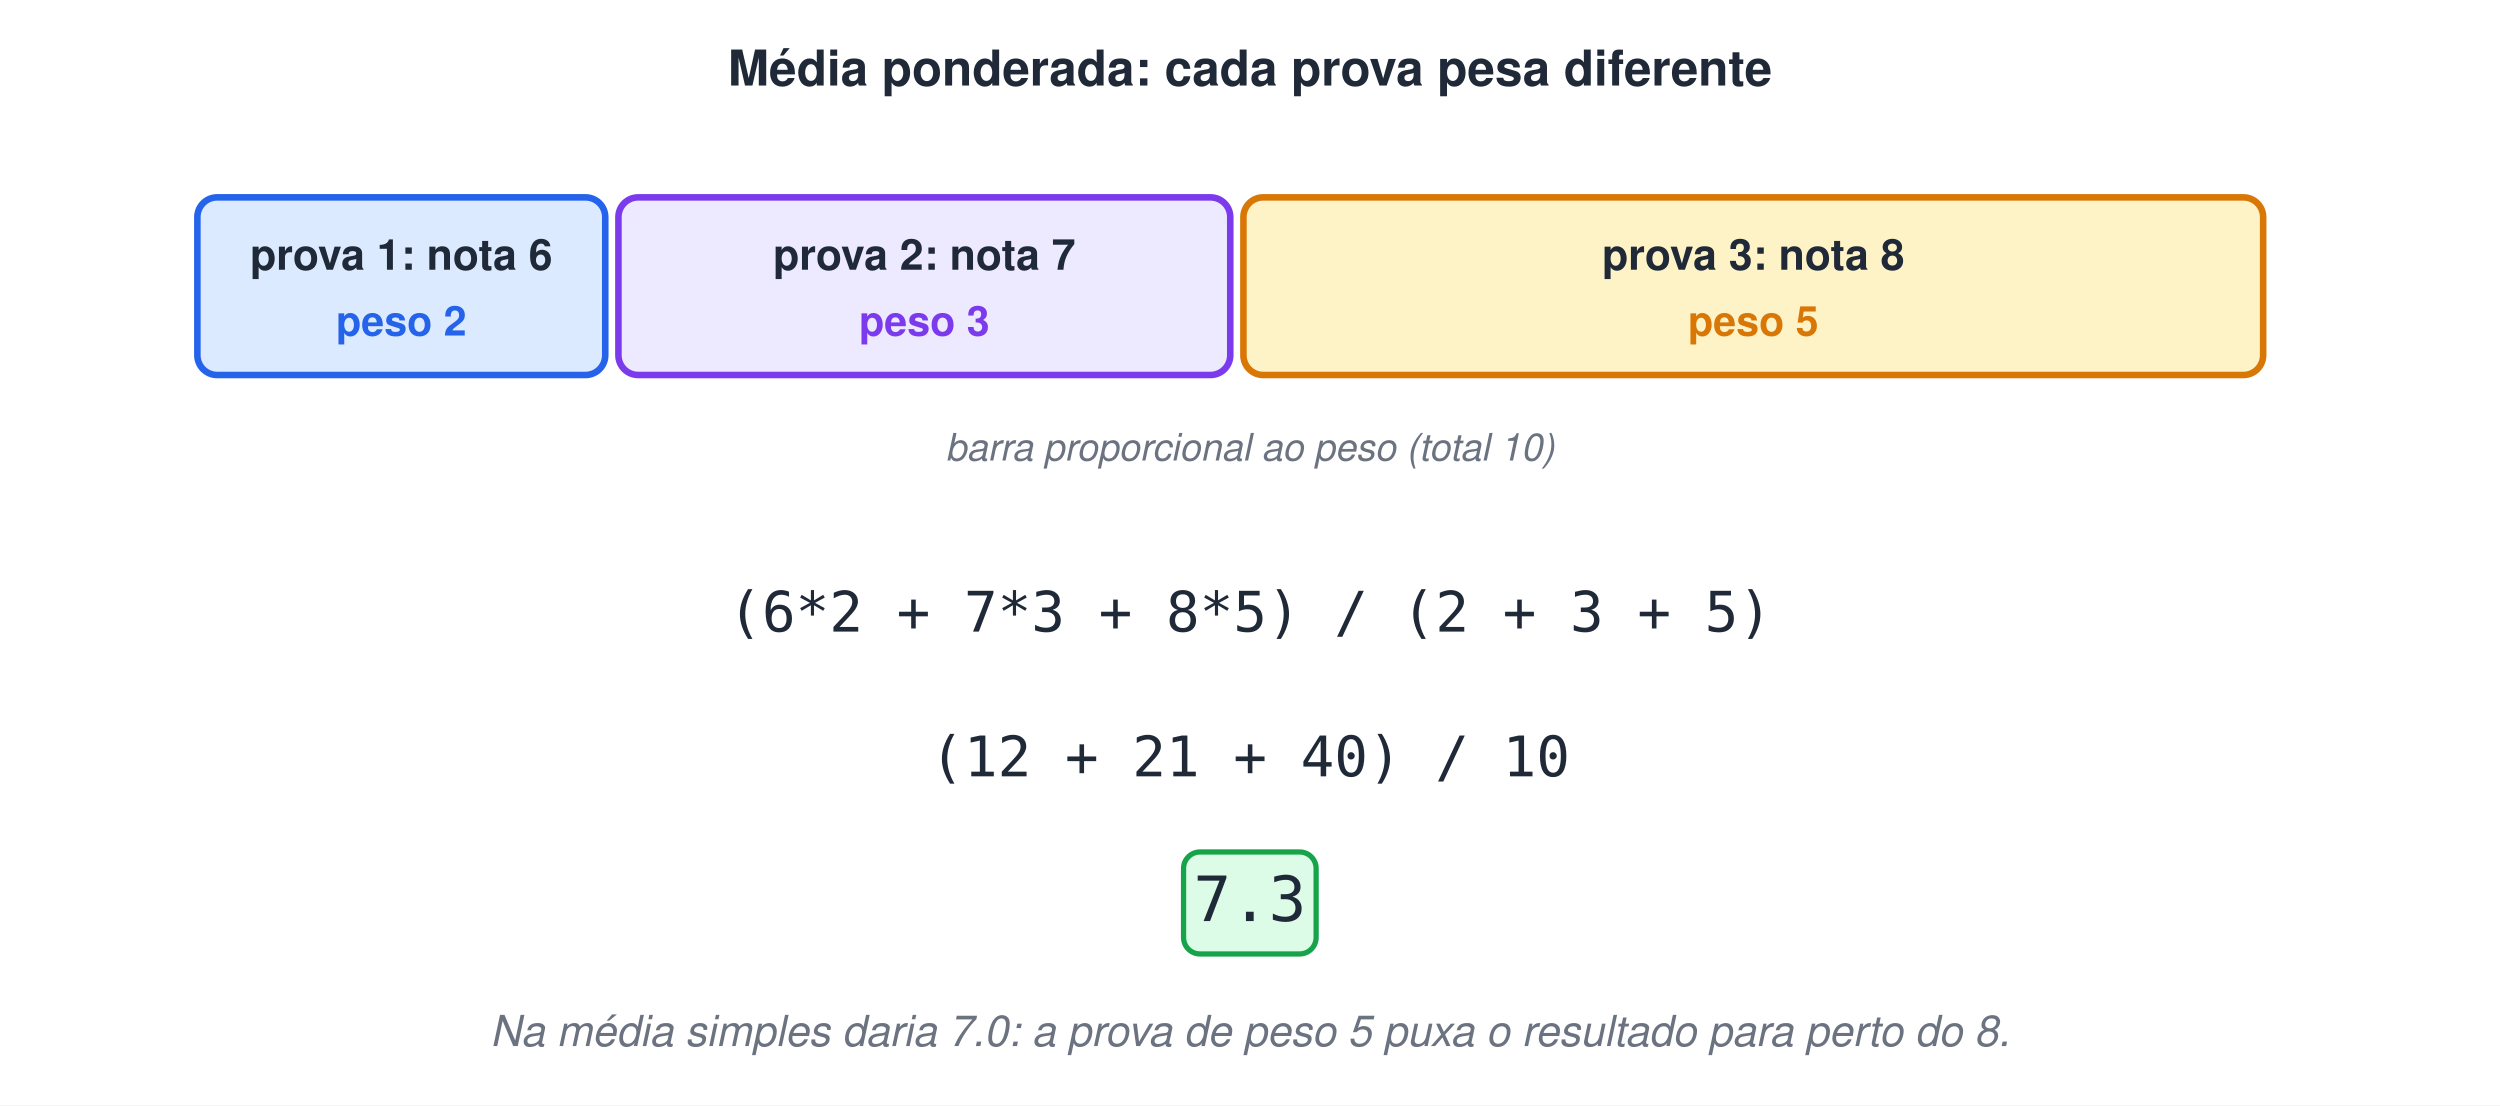
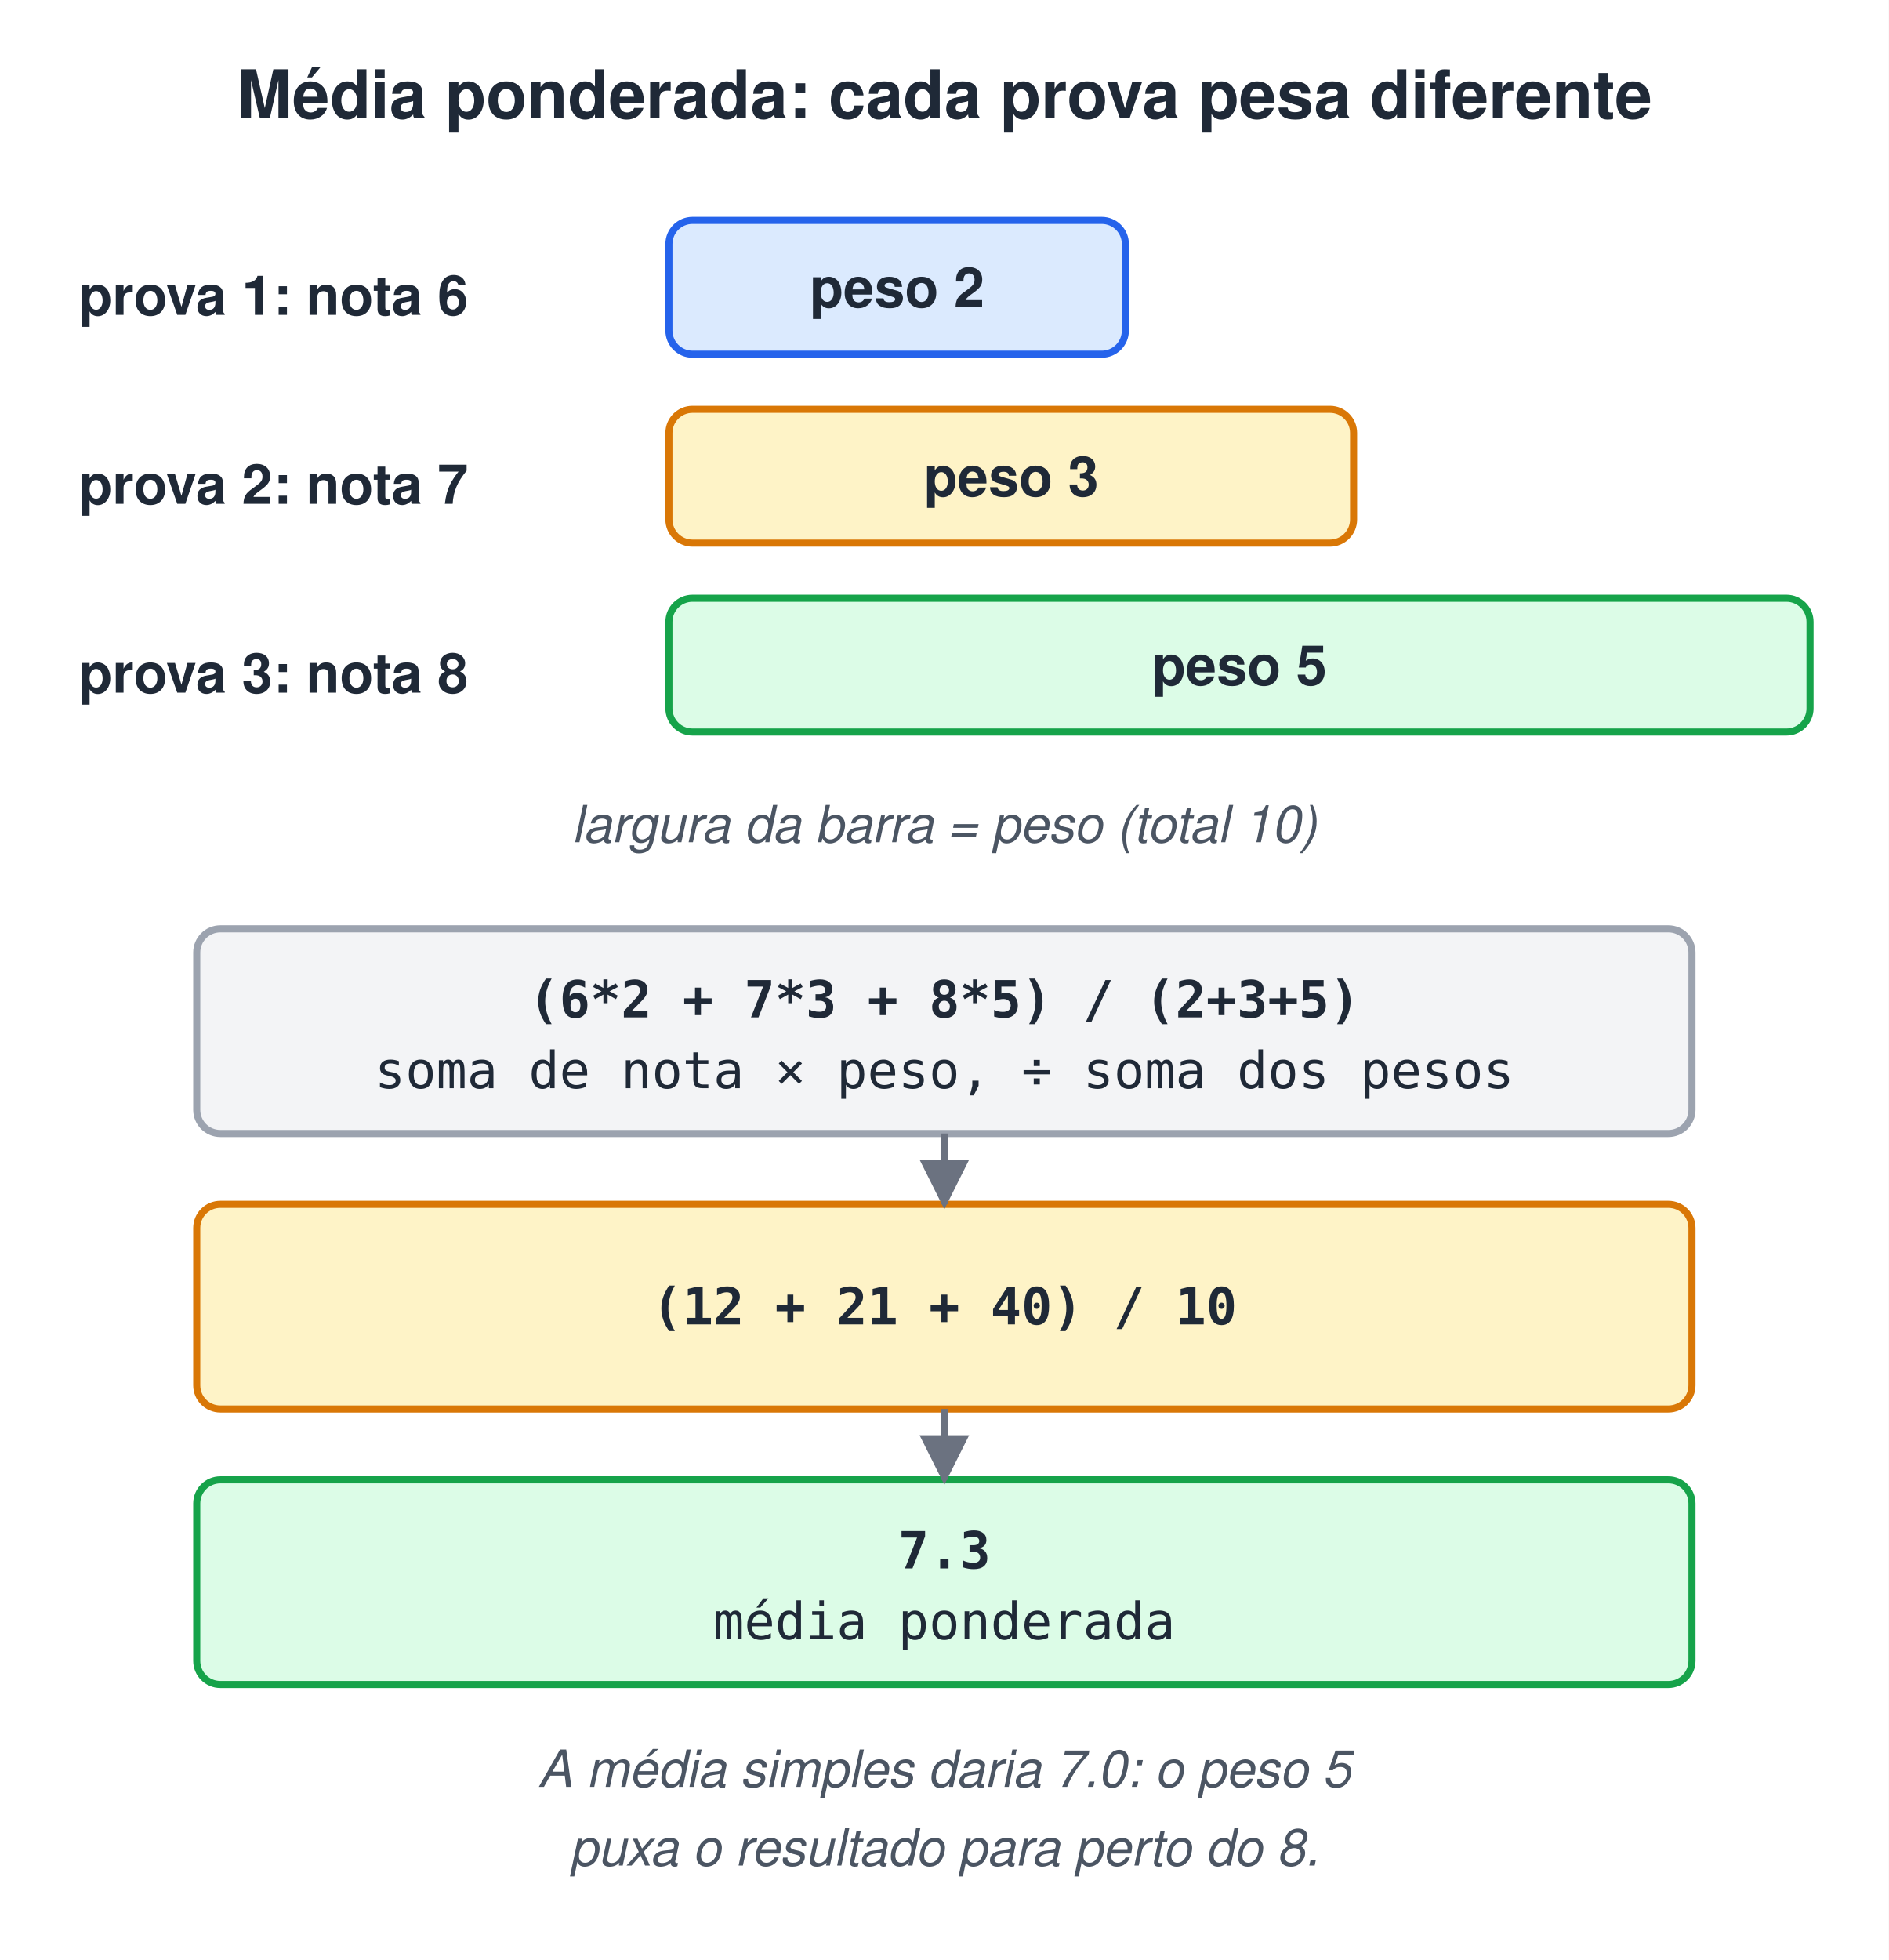
- <svg xmlns="http://www.w3.org/2000/svg" width="760" height="336" viewBox="0 0 760 336">
-   <style>text{font-family:Helvetica, Arial, 'DejaVu Sans', sans-serif}.m{font-family:Menlo, Consolas, 'DejaVu Sans Mono', monospace}</style>
-   <rect width="100%" height="100%" fill="#ffffff" />
-   <text x="380" y="26" font-size="15" font-weight="bold" fill="#1F2937" text-anchor="middle">Média ponderada: cada prova pesa diferente</text>
-   <rect x="60" y="60" width="124" height="54" rx="6" fill="#DBEAFE" stroke="#2563EB" stroke-width="2" />
-   <text x="122" y="82" font-size="13" font-weight="bold" fill="#1F2937" text-anchor="middle">prova 1: nota 6</text>
-   <text x="122" y="102" font-size="12.5" font-weight="bold" fill="#2563EB" text-anchor="middle">peso 2</text>
-   <rect x="188" y="60" width="186" height="54" rx="6" fill="#EDE9FE" stroke="#7C3AED" stroke-width="2" />
-   <text x="281" y="82" font-size="13" font-weight="bold" fill="#1F2937" text-anchor="middle">prova 2: nota 7</text>
-   <text x="281" y="102" font-size="12.5" font-weight="bold" fill="#7C3AED" text-anchor="middle">peso 3</text>
-   <rect x="378" y="60" width="310" height="54" rx="6" fill="#FEF3C7" stroke="#D97706" stroke-width="2" />
-   <text x="533" y="82" font-size="13" font-weight="bold" fill="#1F2937" text-anchor="middle">prova 3: nota 8</text>
-   <text x="533" y="102" font-size="12.5" font-weight="bold" fill="#D97706" text-anchor="middle">peso 5</text>
-   <text x="380" y="140" font-size="11.5" font-style="italic" fill="#6B7280" text-anchor="middle">barra proporcional ao peso (total 10)</text>
-   <text x="221.4" y="192" class="m" font-size="17" fill="#1F2937" xml:space="preserve">(6*2 + 7*3 + 8*5) / (2 + 3 + 5)</text>
-   <text x="282.8" y="236" class="m" font-size="17" fill="#1F2937" xml:space="preserve">(12 + 21 + 40) / 10</text>
-   <rect x="359.8" y="259" width="40.3" height="31" rx="5" fill="#DCFCE7" stroke="#16A34A" stroke-width="1.6" />
-   <text x="362.8" y="280" class="m" font-size="19" fill="#1F2937" xml:space="preserve">7.3</text>
-   <text x="380" y="318" font-size="13" font-style="italic" fill="#6B7280" text-anchor="middle">Na média simples daria 7.0: a prova de peso 5 puxa o resultado para perto do 8.</text>
+ <svg xmlns="http://www.w3.org/2000/svg" width="480" height="498" viewBox="0 0 480 498">
+   <style>text{white-space:pre;font-family:Helvetica,Arial,sans-serif;font-size:14px;fill:#1F2937}.t{font-size:17px;font-weight:bold}.b{font-weight:bold}.m{font-family:Menlo,Consolas,monospace;font-size:13px}.s{font-size:12.5px;fill:#4B5563}.n{font-size:13px;font-style:italic;fill:#4B5563}.c{text-anchor:middle}.r{text-anchor:end}.xB{fill:#DBEAFE;stroke:#2563EB}.xG{fill:#DCFCE7;stroke:#16A34A}.xO{fill:#FEF3C7;stroke:#D97706}.xP{fill:#EDE9FE;stroke:#7C3AED}.xR{fill:#FEE2E2;stroke:#DC2626}.xY{fill:#F3F4F6;stroke:#9CA3AF}.xW{fill:#fff;stroke:#9CA3AF}.xT{fill:#CCFBF1;stroke:#0D9488}.xK{fill:#FCE7F3;stroke:#DB2777}rect,ellipse,polygon{stroke-width:1.8}.l{stroke:#6B7280;stroke-width:1.8;fill:none}.d{stroke-dasharray:5 4}</style>
+   <defs>
+     <marker id="a" viewBox="0 0 10 10" refX="9" refY="5" markerWidth="7" markerHeight="7" orient="auto-start-reverse">
+       <path d="M0,0L10,5L0,10z" fill="#6B7280" />
+     </marker>
+   </defs>
+   <rect width="100%" height="100%" fill="#fff" />
+   <text x="240.0" y="30" class="t c">Média ponderada: cada prova pesa diferente</text>
+   <text x="20" y="80" class="b">prova 1: nota 6</text>
+   <rect x="170" y="56" width="116" height="34" rx="6" class="xB" />
+   <text x="228" y="78" class="b c">peso 2</text>
+   <text x="20" y="128" class="b">prova 2: nota 7</text>
+   <rect x="170" y="104" width="174" height="34" rx="6" class="xO" />
+   <text x="257" y="126" class="b c">peso 3</text>
+   <text x="20" y="176" class="b">prova 3: nota 8</text>
+   <rect x="170" y="152" width="290" height="34" rx="6" class="xG" />
+   <text x="315" y="174" class="b c">peso 5</text>
+   <text x="240.0" y="214" class="n c">largura da barra = peso (total 10)</text>
+   <rect x="50" y="236" width="380" height="52" rx="6" class="xY" />
+   <text x="240.0" y="258.5" class="m b c">(6*2 + 7*3 + 8*5) / (2+3+5)</text>
+   <text x="240.0" y="276.5" class="m c">soma de nota × peso, ÷ soma dos pesos</text>
+   <rect x="50" y="306" width="380" height="52" rx="6" class="xO" />
+   <text x="240.0" y="336.5" class="m b c">(12 + 21 + 40) / 10</text>
+   <path d="M240.0,288 L240.0,306" class="l" marker-end="url(#a)" />
+   <rect x="50" y="376" width="380" height="52" rx="6" class="xG" />
+   <text x="240.0" y="398.5" class="m b c">7.3</text>
+   <text x="240.0" y="416.5" class="m c">média ponderada</text>
+   <path d="M240.0,358 L240.0,376" class="l" marker-end="url(#a)" />
+   <text x="240.0" y="454" class="n c">A média simples daria 7.0: o peso 5</text>
+   <text x="240.0" y="474" class="n c">puxa o resultado para perto do 8.</text>
</svg>
